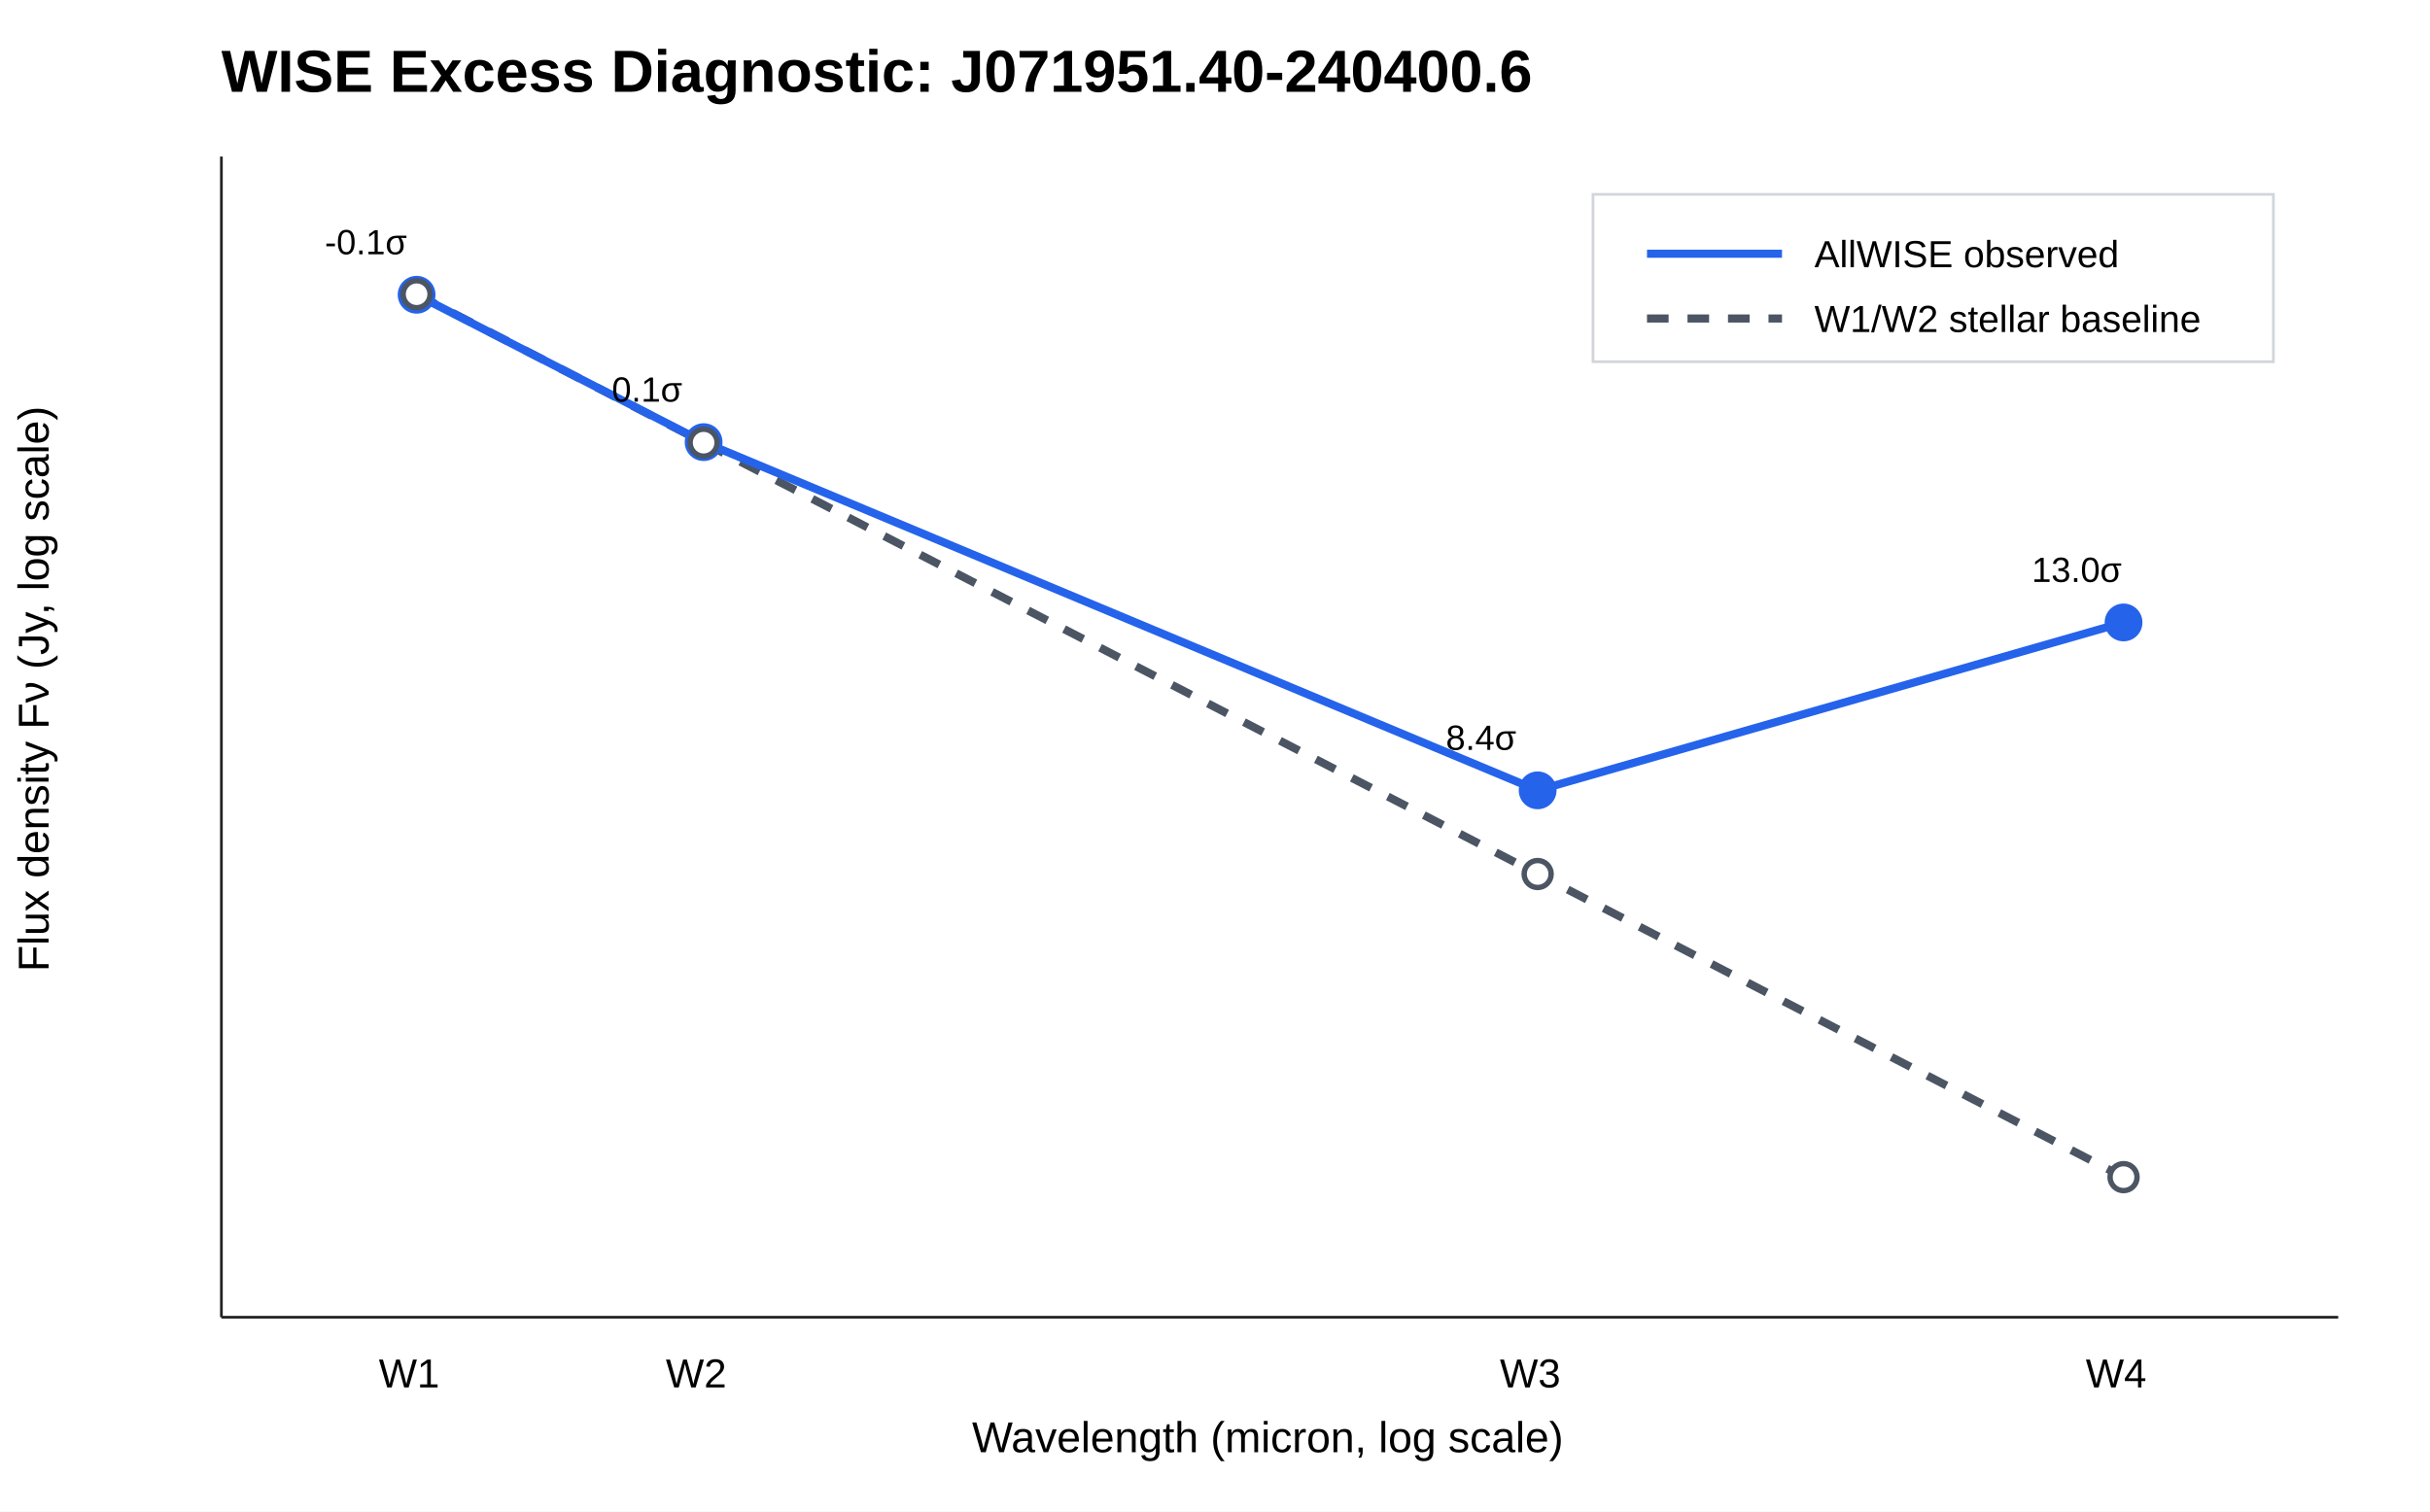
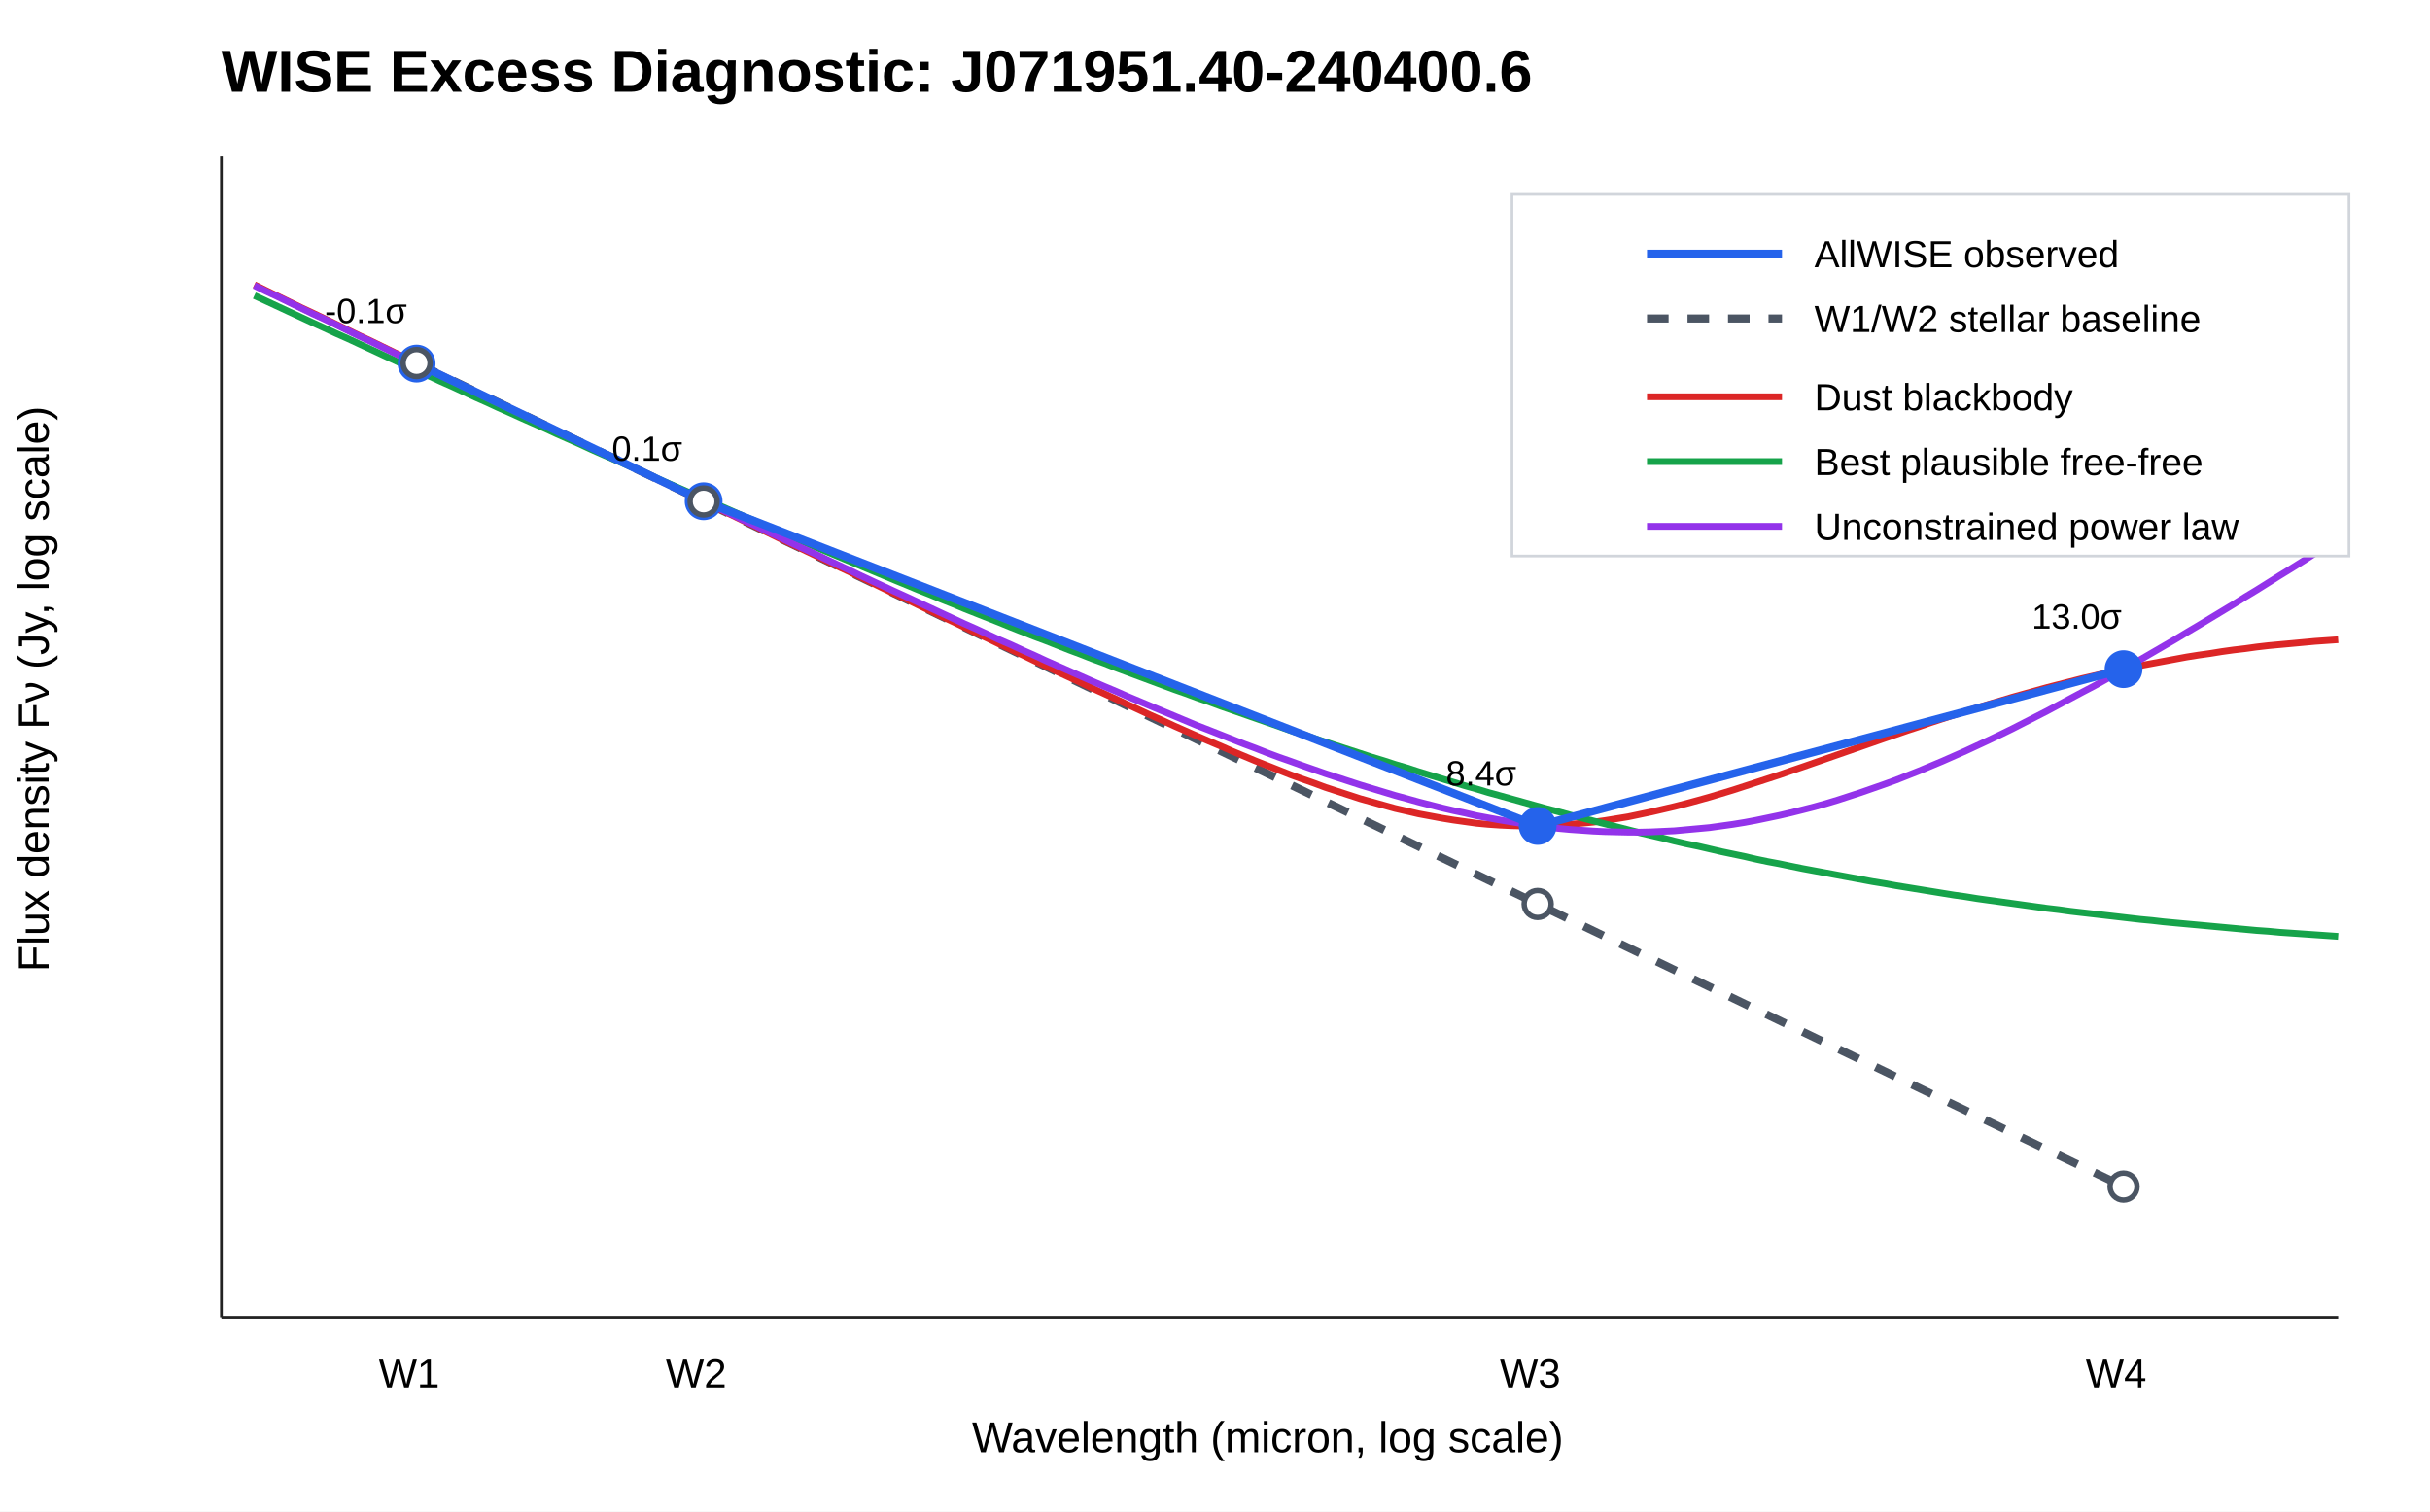
<svg xmlns="http://www.w3.org/2000/svg" width="900" height="560" viewBox="0 0 900 560">
  <rect width="100%" height="100%" fill="white" />
  <text x="82" y="34" font-family="Arial" font-size="22" font-weight="700">WISE Excess Diagnostic: J071951.40-240400.6</text>
  <line x1="82" y1="488" x2="866" y2="488" stroke="#222" />
  <line x1="82" y1="58" x2="82" y2="488" stroke="#222" />
-   <polyline points="154.3,109.0 260.6,164.0 569.5,323.8 786.5,436.1" fill="none" stroke="#4b5563" stroke-width="3" stroke-dasharray="8 7" />
-   <polyline points="154.3,109.2 260.6,163.8 569.5,292.8 786.5,230.6" fill="none" stroke="#2563eb" stroke-width="3" />
-   <circle cx="154.3" cy="109.2" r="7" fill="#2563eb" />
+   <polyline points="154.3,134.5 260.6,185.8 569.5,334.9 786.5,439.6" fill="none" stroke="#4b5563" stroke-width="3" stroke-dasharray="8 7" />
+   <polyline points="94.2,105.5 98.5,107.6 102.8,109.7 107.1,111.8 111.4,113.9 115.7,115.9 120.1,118.0 124.4,120.1 128.7,122.2 133.0,124.3 137.3,126.3 141.6,128.4 145.9,130.5 150.2,132.6 154.6,134.7 158.9,136.8 163.2,138.8 167.5,140.9 171.8,143.0 176.1,145.1 180.4,147.2 184.7,149.2 189.0,151.3 193.4,153.4 197.7,155.5 202.0,157.6 206.3,159.6 210.6,161.7 214.9,163.8 219.2,165.9 223.5,168.0 227.9,170.0 232.2,172.1 236.5,174.2 240.8,176.3 245.1,178.4 249.4,180.4 253.7,182.5 258.0,184.6 262.3,186.7 266.7,188.8 271.0,190.8 275.3,192.9 279.6,195.0 283.9,197.1 288.2,199.2 292.5,201.3 296.8,203.3 301.2,205.4 305.5,207.5 309.8,209.6 314.1,211.6 318.4,213.7 322.7,215.8 327.0,217.9 331.3,220.0 335.7,222.0 340.0,224.1 344.3,226.2 348.6,228.3 352.9,230.3 357.2,232.4 361.5,234.5 365.8,236.5 370.1,238.6 374.5,240.7 378.8,242.7 383.1,244.8 387.4,246.8 391.7,248.9 396.0,250.9 400.3,252.9 404.6,255.0 409.0,257.0 413.3,259.0 417.6,261.0 421.9,263.0 426.2,265.0 430.5,266.9 434.8,268.9 439.1,270.8 443.4,272.7 447.8,274.6 452.1,276.4 456.4,278.3 460.7,280.1 465.0,281.9 469.3,283.6 473.6,285.3 477.9,287.0 482.3,288.6 486.6,290.1 490.9,291.7 495.2,293.1 499.5,294.5 503.8,295.9 508.1,297.1 512.4,298.3 516.7,299.5 521.1,300.5 525.4,301.5 529.7,302.3 534.0,303.1 538.3,303.8 542.6,304.4 546.9,305.0 551.2,305.4 555.6,305.7 559.9,305.9 564.2,306.0 568.5,306.0 572.8,305.9 577.1,305.7 581.4,305.4 585.7,305.0 590.0,304.6 594.4,304.0 598.7,303.3 603.0,302.6 607.3,301.7 611.6,300.8 615.9,299.8 620.2,298.8 624.5,297.7 628.9,296.5 633.2,295.3 637.5,294.0 641.8,292.7 646.1,291.3 650.4,289.9 654.7,288.5 659.0,287.1 663.3,285.6 667.7,284.1 672.0,282.6 676.3,281.1 680.6,279.6 684.9,278.1 689.2,276.6 693.5,275.1 697.8,273.6 702.2,272.1 706.5,270.6 710.8,269.2 715.1,267.7 719.4,266.3 723.7,264.9 728.0,263.5 732.3,262.2 736.6,260.9 741.0,259.6 745.3,258.3 749.6,257.1 753.9,255.9 758.2,254.7 762.5,253.6 766.8,252.5 771.1,251.4 775.5,250.4 779.8,249.4 784.1,248.5 788.4,247.5 792.7,246.6 797.0,245.8 801.3,245.0 805.6,244.2 809.9,243.4 814.3,242.7 818.6,242.1 822.9,241.4 827.2,240.8 831.5,240.3 835.8,239.7 840.1,239.2 844.4,238.8 848.8,238.4 853.1,238.0 857.4,237.6 861.7,237.3 866.0,237.0" fill="none" stroke="#dc2626" stroke-width="2.5" />
+   <polyline points="94.2,109.5 98.5,111.5 102.8,113.5 107.1,115.5 111.4,117.5 115.7,119.5 120.1,121.5 124.4,123.5 128.7,125.4 133.0,127.4 137.3,129.4 141.6,131.4 145.9,133.4 150.2,135.4 154.6,137.3 158.9,139.3 163.2,141.3 167.5,143.2 171.8,145.2 176.1,147.2 180.4,149.1 184.7,151.1 189.0,153.0 193.4,155.0 197.7,156.9 202.0,158.8 206.3,160.8 210.6,162.7 214.9,164.6 219.2,166.6 223.5,168.5 227.9,170.4 232.2,172.3 236.5,174.2 240.8,176.1 245.1,178.0 249.4,179.9 253.7,181.8 258.0,183.7 262.3,185.6 266.7,187.4 271.0,189.3 275.3,191.2 279.6,193.0 283.9,194.9 288.2,196.7 292.5,198.6 296.8,200.4 301.2,202.3 305.5,204.1 309.8,205.9 314.1,207.7 318.4,209.5 322.7,211.3 327.0,213.1 331.3,214.9 335.7,216.7 340.0,218.5 344.3,220.2 348.6,222.0 352.9,223.7 357.2,225.5 361.5,227.2 365.8,228.9 370.1,230.6 374.5,232.4 378.8,234.1 383.1,235.8 387.4,237.4 391.7,239.1 396.0,240.8 400.3,242.4 404.6,244.1 409.0,245.7 413.3,247.4 417.6,249.0 421.9,250.6 426.2,252.2 430.5,253.8 434.8,255.4 439.1,256.9 443.4,258.5 447.8,260.0 452.1,261.6 456.4,263.1 460.7,264.6 465.0,266.1 469.3,267.6 473.6,269.1 477.9,270.6 482.3,272.0 486.6,273.5 490.9,274.9 495.2,276.3 499.5,277.7 503.8,279.1 508.1,280.5 512.4,281.8 516.7,283.2 521.1,284.5 525.4,285.9 529.7,287.2 534.0,288.5 538.3,289.8 542.6,291.1 546.9,292.3 551.2,293.6 555.6,294.8 559.9,296.0 564.2,297.2 568.5,298.4 572.8,299.6 577.1,300.7 581.4,301.9 585.7,303.0 590.0,304.1 594.4,305.2 598.7,306.3 603.0,307.4 607.3,308.5 611.6,309.5 615.9,310.5 620.2,311.6 624.5,312.6 628.9,313.5 633.2,314.5 637.5,315.5 641.8,316.4 646.1,317.3 650.4,318.3 654.7,319.2 659.0,320.0 663.3,320.9 667.7,321.8 672.0,322.6 676.3,323.4 680.6,324.2 684.9,325.0 689.2,325.8 693.5,326.6 697.8,327.3 702.2,328.1 706.5,328.8 710.8,329.5 715.1,330.2 719.4,330.9 723.7,331.6 728.0,332.2 732.3,332.9 736.6,333.5 741.0,334.1 745.3,334.7 749.6,335.3 753.9,335.9 758.2,336.5 762.5,337.0 766.8,337.6 771.1,338.1 775.5,338.6 779.8,339.1 784.1,339.6 788.4,340.1 792.7,340.6 797.0,341.0 801.3,341.5 805.6,341.9 809.9,342.3 814.3,342.7 818.6,343.1 822.9,343.5 827.2,343.9 831.5,344.3 835.8,344.7 840.1,345.0 844.4,345.4 848.8,345.7 853.1,346.0 857.4,346.3 861.7,346.6 866.0,346.9" fill="none" stroke="#16a34a" stroke-width="2.5" />
+   <polyline points="94.2,105.8 98.5,107.9 102.8,109.9 107.1,112.0 111.4,114.1 115.7,116.2 120.1,118.2 124.4,120.3 128.7,122.4 133.0,124.5 137.3,126.5 141.6,128.6 145.9,130.7 150.2,132.8 154.6,134.9 158.9,136.9 163.2,139.0 167.5,141.1 171.8,143.1 176.1,145.2 180.4,147.3 184.7,149.4 189.0,151.4 193.4,153.5 197.7,155.6 202.0,157.6 206.3,159.7 210.6,161.8 214.9,163.9 219.2,165.9 223.5,168.0 227.9,170.1 232.2,172.1 236.5,174.2 240.8,176.2 245.1,178.3 249.4,180.4 253.7,182.4 258.0,184.5 262.3,186.5 266.7,188.6 271.0,190.6 275.3,192.7 279.6,194.7 283.9,196.8 288.2,198.8 292.5,200.9 296.8,202.9 301.2,204.9 305.5,207.0 309.8,209.0 314.1,211.0 318.4,213.1 322.7,215.1 327.0,217.1 331.3,219.1 335.7,221.1 340.0,223.1 344.3,225.1 348.6,227.1 352.9,229.1 357.2,231.1 361.5,233.0 365.8,235.0 370.1,237.0 374.5,238.9 378.8,240.9 383.1,242.8 387.4,244.8 391.7,246.7 396.0,248.6 400.3,250.5 404.6,252.4 409.0,254.3 413.3,256.1 417.6,258.0 421.9,259.8 426.2,261.6 430.5,263.4 434.8,265.2 439.1,267.0 443.4,268.8 447.8,270.5 452.1,272.2 456.4,273.9 460.7,275.6 465.0,277.2 469.3,278.9 473.6,280.5 477.9,282.0 482.3,283.6 486.6,285.1 490.9,286.6 495.2,288.0 499.5,289.4 503.8,290.8 508.1,292.1 512.4,293.4 516.7,294.7 521.1,295.9 525.4,297.1 529.7,298.2 534.0,299.3 538.3,300.3 542.6,301.2 546.9,302.2 551.2,303.0 555.6,303.8 559.9,304.5 564.2,305.2 568.5,305.8 572.8,306.4 577.1,306.9 581.4,307.3 585.7,307.6 590.0,307.9 594.4,308.1 598.7,308.2 603.0,308.3 607.3,308.3 611.6,308.2 615.9,308.0 620.2,307.8 624.5,307.4 628.9,307.0 633.2,306.6 637.5,306.0 641.8,305.4 646.1,304.7 650.4,303.9 654.7,303.0 659.0,302.1 663.3,301.1 667.7,300.0 672.0,298.9 676.3,297.7 680.6,296.4 684.9,295.0 689.2,293.6 693.5,292.1 697.8,290.6 702.2,289.0 706.5,287.3 710.8,285.6 715.1,283.8 719.4,282.0 723.7,280.1 728.0,278.2 732.3,276.2 736.6,274.2 741.0,272.1 745.3,270.0 749.6,267.8 753.9,265.6 758.2,263.4 762.5,261.1 766.8,258.8 771.1,256.5 775.5,254.2 779.8,251.8 784.1,249.3 788.4,246.9 792.7,244.4 797.0,241.9 801.3,239.4 805.6,236.9 809.9,234.3 814.3,231.7 818.6,229.1 822.9,226.5 827.2,223.9 831.5,221.2 835.8,218.6 840.1,215.9 844.4,213.2 848.8,210.5 853.1,207.8 857.4,205.0 861.7,202.3 866.0,199.6" fill="none" stroke="#9333ea" stroke-width="2.5" />
+   <polyline points="154.3,134.7 260.6,185.7 569.5,306.0 786.5,247.9" fill="none" stroke="#2563eb" stroke-width="3" />
+   <circle cx="154.3" cy="134.7" r="7" fill="#2563eb" />
  <text x="140.3" y="514" font-family="Arial" font-size="15">W1</text>
-   <text x="120.3" y="94.2" font-family="Arial" font-size="13">-0.1σ</text>
-   <circle cx="260.6" cy="163.8" r="7" fill="#2563eb" />
+   <text x="120.3" y="119.7" font-family="Arial" font-size="13">-0.1σ</text>
+   <circle cx="260.6" cy="185.7" r="7" fill="#2563eb" />
  <text x="246.6" y="514" font-family="Arial" font-size="15">W2</text>
-   <text x="226.6" y="148.8" font-family="Arial" font-size="13">0.1σ</text>
-   <circle cx="569.5" cy="292.8" r="7" fill="#2563eb" />
+   <text x="226.6" y="170.7" font-family="Arial" font-size="13">0.1σ</text>
+   <circle cx="569.5" cy="306.0" r="7" fill="#2563eb" />
  <text x="555.5" y="514" font-family="Arial" font-size="15">W3</text>
-   <text x="535.5" y="277.8" font-family="Arial" font-size="13">8.4σ</text>
-   <circle cx="786.5" cy="230.6" r="7" fill="#2563eb" />
+   <text x="535.5" y="291.0" font-family="Arial" font-size="13">8.4σ</text>
+   <circle cx="786.5" cy="247.9" r="7" fill="#2563eb" />
  <text x="772.5" y="514" font-family="Arial" font-size="15">W4</text>
-   <text x="752.5" y="215.6" font-family="Arial" font-size="13">13.0σ</text>
-   <circle cx="154.3" cy="109.0" r="5" fill="white" stroke="#4b5563" stroke-width="2" />
-   <circle cx="260.6" cy="164.0" r="5" fill="white" stroke="#4b5563" stroke-width="2" />
-   <circle cx="569.5" cy="323.8" r="5" fill="white" stroke="#4b5563" stroke-width="2" />
-   <circle cx="786.5" cy="436.1" r="5" fill="white" stroke="#4b5563" stroke-width="2" />
+   <text x="752.5" y="232.9" font-family="Arial" font-size="13">13.0σ</text>
+   <circle cx="154.3" cy="134.5" r="5" fill="white" stroke="#4b5563" stroke-width="2" />
+   <circle cx="260.6" cy="185.8" r="5" fill="white" stroke="#4b5563" stroke-width="2" />
+   <circle cx="569.5" cy="334.9" r="5" fill="white" stroke="#4b5563" stroke-width="2" />
+   <circle cx="786.5" cy="439.6" r="5" fill="white" stroke="#4b5563" stroke-width="2" />
  <text x="360.0" y="538" font-family="Arial" font-size="16">Wavelength (micron, log scale)</text>
  <text x="18" y="360.0" transform="rotate(-90 18 360.0)" font-family="Arial" font-size="16">Flux density Fν (Jy, log scale)</text>
-   <rect x="590" y="72" width="252" height="62" fill="white" stroke="#d1d5db" />
+   <rect x="560" y="72" width="310" height="134" fill="white" stroke="#d1d5db" />
  <line x1="610" y1="94" x2="660" y2="94" stroke="#2563eb" stroke-width="3" />
  <text x="672" y="99" font-family="Arial" font-size="14">AllWISE observed</text>
  <line x1="610" y1="118" x2="660" y2="118" stroke="#4b5563" stroke-width="3" stroke-dasharray="8 7" />
  <text x="672" y="123" font-family="Arial" font-size="14">W1/W2 stellar baseline</text>
+   <line x1="610" y1="147" x2="660" y2="147" stroke="#dc2626" stroke-width="2.5" />
+   <text x="672" y="152" font-family="Arial" font-size="14">Dust blackbody</text>
+   <line x1="610" y1="171" x2="660" y2="171" stroke="#16a34a" stroke-width="2.5" />
+   <text x="672" y="176" font-family="Arial" font-size="14">Best plausible free-free</text>
+   <line x1="610" y1="195" x2="660" y2="195" stroke="#9333ea" stroke-width="2.5" />
+   <text x="672" y="200" font-family="Arial" font-size="14">Unconstrained power law</text>
</svg>
